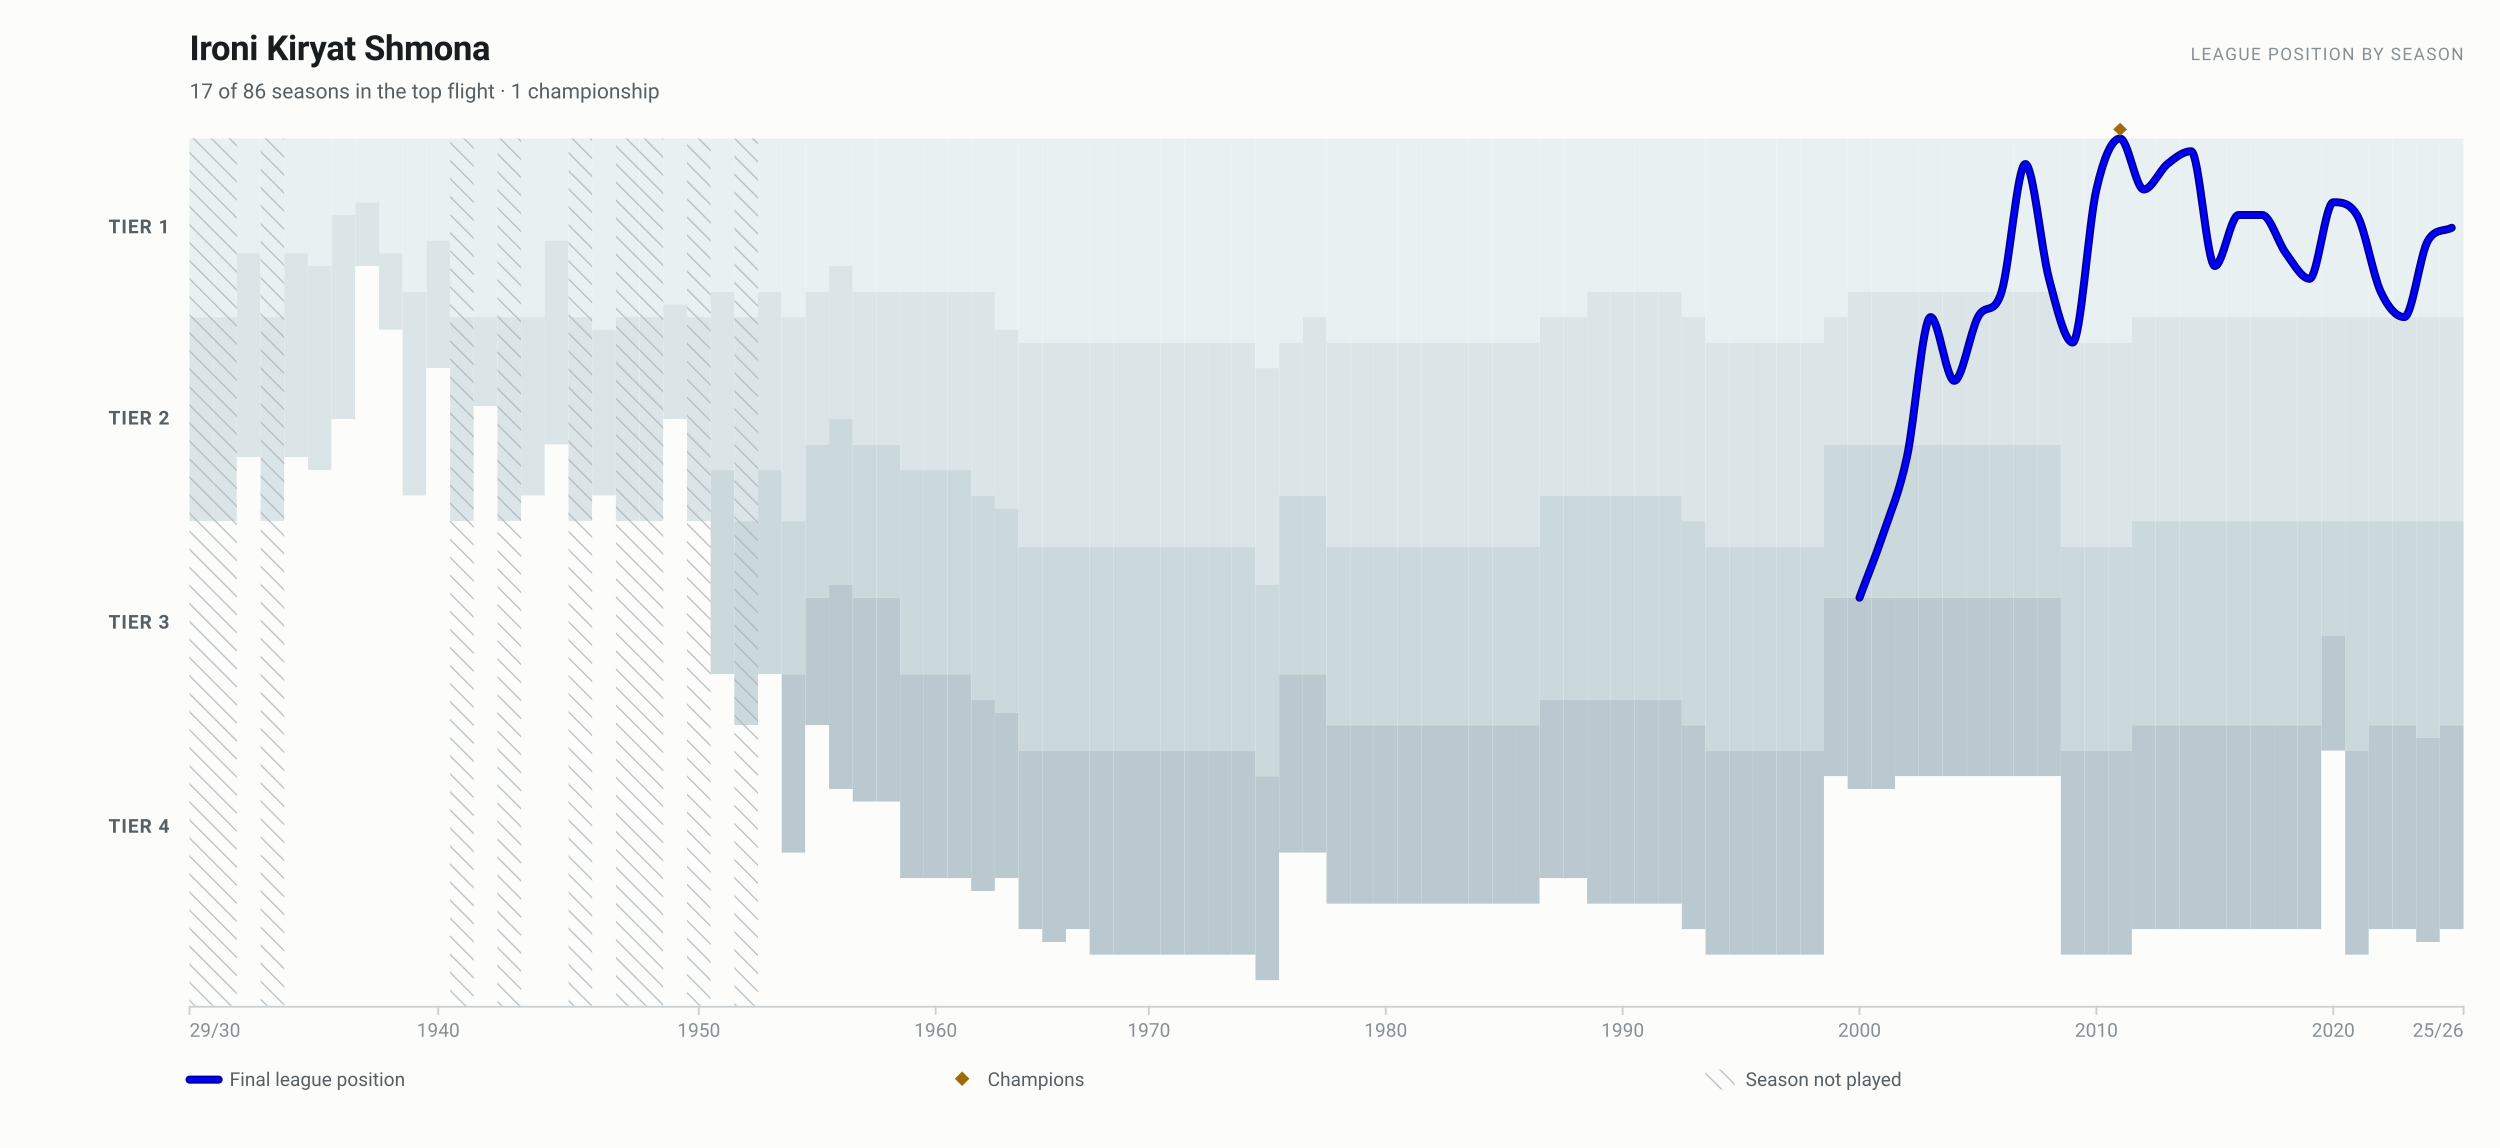
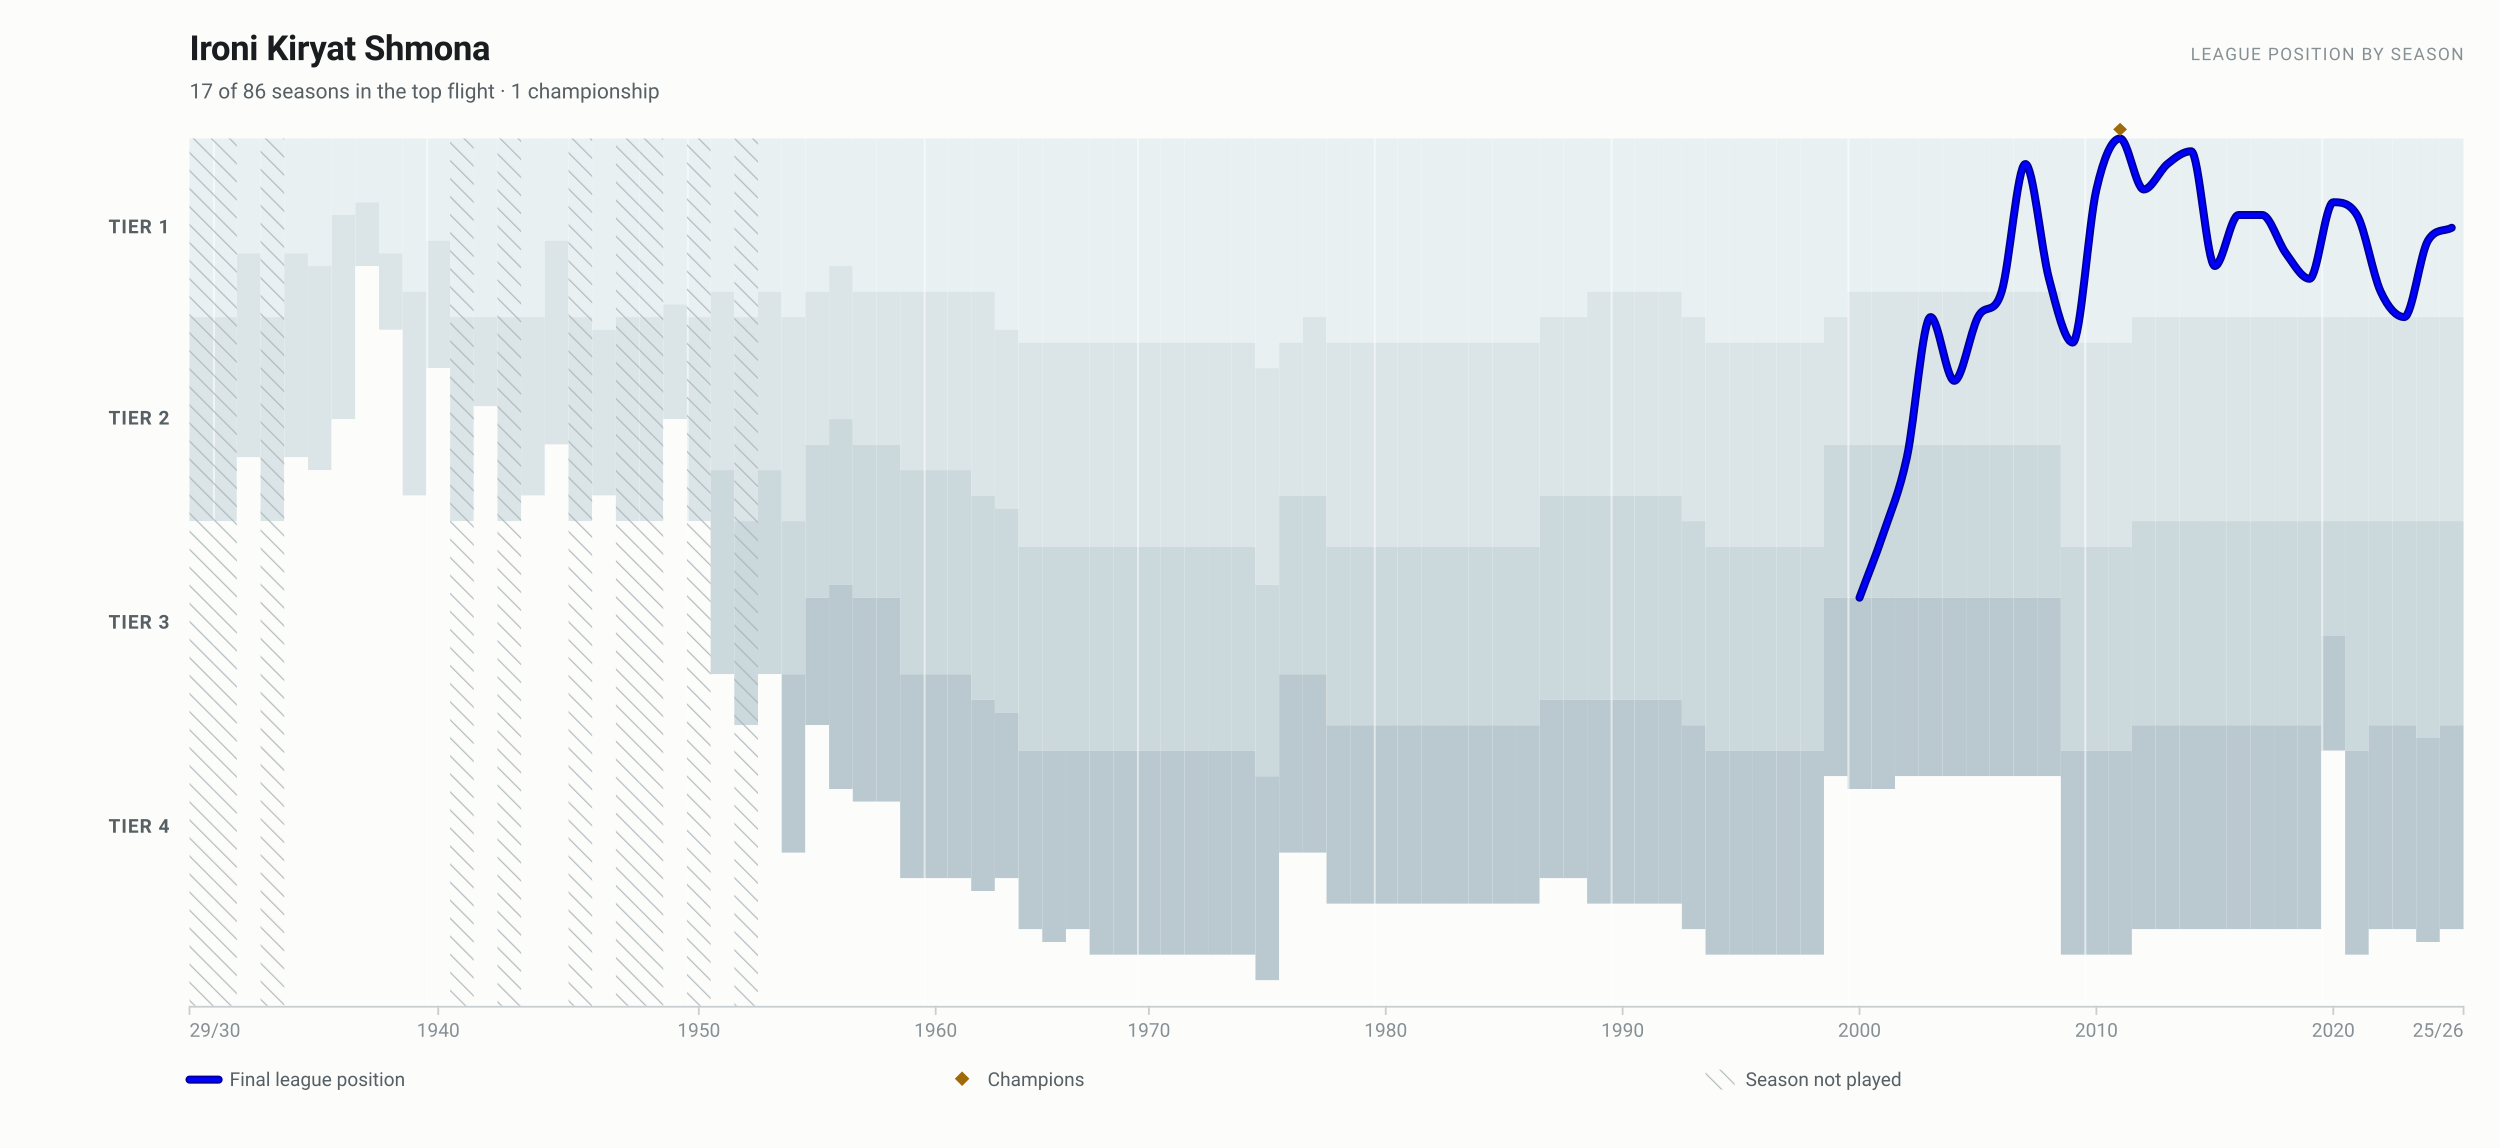
<svg xmlns="http://www.w3.org/2000/svg" width="1372" height="630" viewBox="0 0 1372 630" font-family="ui-sans-serif, -apple-system, 'Segoe UI', Roboto, 'DejaVu Sans', 'Liberation Sans', sans-serif" role="img" aria-label="Ironi Kiryat Shmona, 1929/1930 – 2025/2026">
  <style>
  .bg{fill:#FCFCFB} .ink{fill:#1A1D1F} .ink2{fill:#565F63}
  .ink3{fill:#868F93} .rule{stroke:#C9CFD1}
  .line,.casing{fill:none;stroke-linecap:round;stroke-linejoin:round}
  .casing{stroke:#000099;stroke-width:4.4}
  .line{stroke:#0000FF;stroke-width:2.4}
  .champ{fill:#A06A0A}
+   .grid{stroke:#FFFFFF;stroke-opacity:0.55;stroke-width:1;fill:none}
</style>
  <defs>
    <pattern id="notplayed" width="7" height="7" patternUnits="userSpaceOnUse" patternTransform="rotate(-45)">
      <line x1="0" y1="0" x2="0" y2="7" stroke="#A9B2B6" stroke-width="1.4" />
    </pattern>
    <pattern id="uncovered" width="5" height="5" patternUnits="userSpaceOnUse">
      <circle cx="1.4" cy="1.4" r="1" fill="#A9B2B6" />
    </pattern>
    <pattern id="stopped" width="4" height="4" patternUnits="userSpaceOnUse">
      <rect width="4" height="2" fill="#A9B2B6" fill-opacity=".55" />
    </pattern>
    <pattern id="notier" width="4" height="4" patternUnits="userSpaceOnUse">
      <rect width="4" height="4" fill="#FCFCFB" />
    </pattern>
  </defs>
  <rect class="bg" width="1372" height="630" />
  <rect x="104" y="76" width="13" height="98" fill="#E9F0F2" />
  <rect x="104" y="174" width="13" height="112" fill="#DBE5E8" />
  <rect x="104" y="286" width="13" height="266" fill="url(#notier)" />
  <rect x="117" y="76" width="13" height="98" fill="#E9F0F2" />
  <rect x="117" y="174" width="13" height="112" fill="#DBE5E8" />
  <rect x="117" y="286" width="13" height="266" fill="url(#notier)" />
  <rect x="130" y="76" width="13" height="63" fill="#E9F0F2" />
  <rect x="130" y="139" width="13" height="112" fill="#DBE5E8" />
  <rect x="130" y="251" width="13" height="301" fill="url(#notier)" />
  <rect x="143" y="76" width="13" height="98" fill="#E9F0F2" />
  <rect x="143" y="174" width="13" height="112" fill="#DBE5E8" />
  <rect x="143" y="286" width="13" height="266" fill="url(#notier)" />
  <rect x="156" y="76" width="13" height="63" fill="#E9F0F2" />
  <rect x="156" y="139" width="13" height="112" fill="#DBE5E8" />
  <rect x="156" y="251" width="13" height="301" fill="url(#notier)" />
  <rect x="169" y="76" width="13" height="70" fill="#E9F0F2" />
  <rect x="169" y="146" width="13" height="112" fill="#DBE5E8" />
  <rect x="169" y="258" width="13" height="294" fill="url(#notier)" />
  <rect x="182" y="76" width="13" height="42" fill="#E9F0F2" />
  <rect x="182" y="118" width="13" height="112" fill="#DBE5E8" />
  <rect x="182" y="230" width="13" height="322" fill="url(#notier)" />
  <rect x="195" y="76" width="13" height="35" fill="#E9F0F2" />
  <rect x="195" y="111" width="13" height="35" fill="#DBE5E8" />
  <rect x="195" y="146" width="13" height="406" fill="url(#notier)" />
  <rect x="208" y="76" width="13" height="63" fill="#E9F0F2" />
  <rect x="208" y="139" width="13" height="42" fill="#DBE5E8" />
  <rect x="208" y="181" width="13" height="371" fill="url(#notier)" />
  <rect x="221" y="76" width="13" height="84" fill="#E9F0F2" />
  <rect x="221" y="160" width="13" height="112" fill="#DBE5E8" />
  <rect x="221" y="272" width="13" height="280" fill="url(#notier)" />
  <rect x="234" y="76" width="13" height="56" fill="#E9F0F2" />
  <rect x="234" y="132" width="13" height="70" fill="#DBE5E8" />
  <rect x="234" y="202" width="13" height="350" fill="url(#notier)" />
  <rect x="247" y="76" width="13" height="98" fill="#E9F0F2" />
  <rect x="247" y="174" width="13" height="112" fill="#DBE5E8" />
  <rect x="247" y="286" width="13" height="266" fill="url(#notier)" />
  <rect x="260" y="76" width="13" height="98" fill="#E9F0F2" />
  <rect x="260" y="174" width="13" height="49" fill="#DBE5E8" />
  <rect x="260" y="223" width="13" height="329" fill="url(#notier)" />
  <rect x="273" y="76" width="13" height="98" fill="#E9F0F2" />
  <rect x="273" y="174" width="13" height="112" fill="#DBE5E8" />
  <rect x="273" y="286" width="13" height="266" fill="url(#notier)" />
  <rect x="286" y="76" width="13" height="98" fill="#E9F0F2" />
  <rect x="286" y="174" width="13" height="98" fill="#DBE5E8" />
  <rect x="286" y="272" width="13" height="280" fill="url(#notier)" />
  <rect x="299" y="76" width="13" height="56" fill="#E9F0F2" />
  <rect x="299" y="132" width="13" height="112" fill="#DBE5E8" />
  <rect x="299" y="244" width="13" height="308" fill="url(#notier)" />
  <rect x="312" y="76" width="13" height="98" fill="#E9F0F2" />
  <rect x="312" y="174" width="13" height="112" fill="#DBE5E8" />
  <rect x="312" y="286" width="13" height="266" fill="url(#notier)" />
  <rect x="325" y="76" width="13" height="105" fill="#E9F0F2" />
  <rect x="325" y="181" width="13" height="91" fill="#DBE5E8" />
  <rect x="325" y="272" width="13" height="280" fill="url(#notier)" />
  <rect x="338" y="76" width="13" height="98" fill="#E9F0F2" />
  <rect x="338" y="174" width="13" height="112" fill="#DBE5E8" />
  <rect x="338" y="286" width="13" height="266" fill="url(#notier)" />
  <rect x="351" y="76" width="13" height="98" fill="#E9F0F2" />
  <rect x="351" y="174" width="13" height="112" fill="#DBE5E8" />
  <rect x="351" y="286" width="13" height="266" fill="url(#notier)" />
  <rect x="364" y="76" width="13" height="91" fill="#E9F0F2" />
  <rect x="364" y="167" width="13" height="63" fill="#DBE5E8" />
  <rect x="364" y="230" width="13" height="322" fill="url(#notier)" />
  <rect x="377" y="76" width="13" height="98" fill="#E9F0F2" />
  <rect x="377" y="174" width="13" height="112" fill="#DBE5E8" />
  <rect x="377" y="286" width="13" height="266" fill="url(#notier)" />
  <rect x="390" y="76" width="13" height="84" fill="#E9F0F2" />
  <rect x="390" y="160" width="13" height="98" fill="#DBE5E8" />
  <rect x="390" y="258" width="13" height="112" fill="#CBD8DC" />
  <rect x="390" y="370" width="13" height="182" fill="url(#notier)" />
  <rect x="403" y="76" width="13" height="98" fill="#E9F0F2" />
  <rect x="403" y="174" width="13" height="112" fill="#DBE5E8" />
  <rect x="403" y="286" width="13" height="112" fill="#CBD8DC" />
  <rect x="403" y="398" width="13" height="154" fill="url(#notier)" />
  <rect x="416" y="76" width="13" height="84" fill="#E9F0F2" />
  <rect x="416" y="160" width="13" height="98" fill="#DBE5E8" />
  <rect x="416" y="258" width="13" height="112" fill="#CBD8DC" />
  <rect x="416" y="370" width="13" height="182" fill="url(#notier)" />
  <rect x="429" y="76" width="13" height="98" fill="#E9F0F2" />
  <rect x="429" y="174" width="13" height="112" fill="#DBE5E8" />
  <rect x="429" y="286" width="13" height="84" fill="#CBD8DC" />
  <rect x="429" y="370" width="13" height="98" fill="#B9C9CF" />
  <rect x="429" y="468" width="13" height="84" fill="url(#notier)" />
  <rect x="442" y="76" width="13" height="84" fill="#E9F0F2" />
  <rect x="442" y="160" width="13" height="84" fill="#DBE5E8" />
  <rect x="442" y="244" width="13" height="84" fill="#CBD8DC" />
  <rect x="442" y="328" width="13" height="70" fill="#B9C9CF" />
  <rect x="442" y="398" width="13" height="154" fill="url(#notier)" />
  <rect x="455" y="76" width="13" height="70" fill="#E9F0F2" />
  <rect x="455" y="146" width="13" height="84" fill="#DBE5E8" />
  <rect x="455" y="230" width="13" height="91" fill="#CBD8DC" />
  <rect x="455" y="321" width="13" height="112" fill="#B9C9CF" />
  <rect x="455" y="433" width="13" height="119" fill="url(#notier)" />
  <rect x="468" y="76" width="13" height="84" fill="#E9F0F2" />
  <rect x="468" y="160" width="13" height="84" fill="#DBE5E8" />
  <rect x="468" y="244" width="13" height="84" fill="#CBD8DC" />
  <rect x="468" y="328" width="13" height="112" fill="#B9C9CF" />
  <rect x="468" y="440" width="13" height="112" fill="url(#notier)" />
  <rect x="481" y="76" width="13" height="84" fill="#E9F0F2" />
  <rect x="481" y="160" width="13" height="84" fill="#DBE5E8" />
  <rect x="481" y="244" width="13" height="84" fill="#CBD8DC" />
  <rect x="481" y="328" width="13" height="112" fill="#B9C9CF" />
  <rect x="481" y="440" width="13" height="112" fill="url(#notier)" />
  <rect x="494" y="76" width="13" height="84" fill="#E9F0F2" />
  <rect x="494" y="160" width="13" height="98" fill="#DBE5E8" />
  <rect x="494" y="258" width="13" height="112" fill="#CBD8DC" />
  <rect x="494" y="370" width="13" height="112" fill="#B9C9CF" />
  <rect x="494" y="482" width="13" height="70" fill="url(#notier)" />
  <rect x="507" y="76" width="13" height="84" fill="#E9F0F2" />
  <rect x="507" y="160" width="13" height="98" fill="#DBE5E8" />
  <rect x="507" y="258" width="13" height="112" fill="#CBD8DC" />
  <rect x="507" y="370" width="13" height="112" fill="#B9C9CF" />
  <rect x="507" y="482" width="13" height="70" fill="url(#notier)" />
  <rect x="520" y="76" width="13" height="84" fill="#E9F0F2" />
  <rect x="520" y="160" width="13" height="98" fill="#DBE5E8" />
  <rect x="520" y="258" width="13" height="112" fill="#CBD8DC" />
  <rect x="520" y="370" width="13" height="112" fill="#B9C9CF" />
  <rect x="520" y="482" width="13" height="70" fill="url(#notier)" />
  <rect x="533" y="76" width="13" height="84" fill="#E9F0F2" />
  <rect x="533" y="160" width="13" height="112" fill="#DBE5E8" />
  <rect x="533" y="272" width="13" height="112" fill="#CBD8DC" />
  <rect x="533" y="384" width="13" height="105" fill="#B9C9CF" />
  <rect x="533" y="489" width="13" height="63" fill="url(#notier)" />
  <rect x="546" y="76" width="13" height="105" fill="#E9F0F2" />
  <rect x="546" y="181" width="13" height="98" fill="#DBE5E8" />
  <rect x="546" y="279" width="13" height="112" fill="#CBD8DC" />
  <rect x="546" y="391" width="13" height="91" fill="#B9C9CF" />
  <rect x="546" y="482" width="13" height="70" fill="url(#notier)" />
  <rect x="559" y="76" width="13" height="112" fill="#E9F0F2" />
  <rect x="559" y="188" width="13" height="112" fill="#DBE5E8" />
  <rect x="559" y="300" width="13" height="112" fill="#CBD8DC" />
  <rect x="559" y="412" width="13" height="98" fill="#B9C9CF" />
  <rect x="559" y="510" width="13" height="42" fill="url(#notier)" />
  <rect x="572" y="76" width="13" height="112" fill="#E9F0F2" />
  <rect x="572" y="188" width="13" height="112" fill="#DBE5E8" />
  <rect x="572" y="300" width="13" height="112" fill="#CBD8DC" />
  <rect x="572" y="412" width="13" height="105" fill="#B9C9CF" />
  <rect x="572" y="517" width="13" height="35" fill="url(#notier)" />
  <rect x="585" y="76" width="13" height="112" fill="#E9F0F2" />
  <rect x="585" y="188" width="13" height="112" fill="#DBE5E8" />
  <rect x="585" y="300" width="13" height="112" fill="#CBD8DC" />
  <rect x="585" y="412" width="13" height="98" fill="#B9C9CF" />
  <rect x="585" y="510" width="13" height="42" fill="url(#notier)" />
  <rect x="598" y="76" width="13" height="112" fill="#E9F0F2" />
  <rect x="598" y="188" width="13" height="112" fill="#DBE5E8" />
  <rect x="598" y="300" width="13" height="112" fill="#CBD8DC" />
  <rect x="598" y="412" width="13" height="112" fill="#B9C9CF" />
  <rect x="598" y="524" width="13" height="28" fill="url(#notier)" />
  <rect x="611" y="76" width="13" height="112" fill="#E9F0F2" />
  <rect x="611" y="188" width="13" height="112" fill="#DBE5E8" />
  <rect x="611" y="300" width="13" height="112" fill="#CBD8DC" />
  <rect x="611" y="412" width="13" height="112" fill="#B9C9CF" />
  <rect x="611" y="524" width="13" height="28" fill="url(#notier)" />
  <rect x="624" y="76" width="13" height="112" fill="#E9F0F2" />
  <rect x="624" y="188" width="13" height="112" fill="#DBE5E8" />
  <rect x="624" y="300" width="13" height="112" fill="#CBD8DC" />
  <rect x="624" y="412" width="13" height="112" fill="#B9C9CF" />
  <rect x="624" y="524" width="13" height="28" fill="url(#notier)" />
  <rect x="637" y="76" width="13" height="112" fill="#E9F0F2" />
  <rect x="637" y="188" width="13" height="112" fill="#DBE5E8" />
  <rect x="637" y="300" width="13" height="112" fill="#CBD8DC" />
  <rect x="637" y="412" width="13" height="112" fill="#B9C9CF" />
  <rect x="637" y="524" width="13" height="28" fill="url(#notier)" />
  <rect x="650" y="76" width="13" height="112" fill="#E9F0F2" />
  <rect x="650" y="188" width="13" height="112" fill="#DBE5E8" />
  <rect x="650" y="300" width="13" height="112" fill="#CBD8DC" />
  <rect x="650" y="412" width="13" height="112" fill="#B9C9CF" />
  <rect x="650" y="524" width="13" height="28" fill="url(#notier)" />
  <rect x="663" y="76" width="13" height="112" fill="#E9F0F2" />
  <rect x="663" y="188" width="13" height="112" fill="#DBE5E8" />
  <rect x="663" y="300" width="13" height="112" fill="#CBD8DC" />
  <rect x="663" y="412" width="13" height="112" fill="#B9C9CF" />
  <rect x="663" y="524" width="13" height="28" fill="url(#notier)" />
  <rect x="676" y="76" width="13" height="112" fill="#E9F0F2" />
  <rect x="676" y="188" width="13" height="112" fill="#DBE5E8" />
  <rect x="676" y="300" width="13" height="112" fill="#CBD8DC" />
  <rect x="676" y="412" width="13" height="112" fill="#B9C9CF" />
  <rect x="676" y="524" width="13" height="28" fill="url(#notier)" />
  <rect x="689" y="76" width="13" height="126" fill="#E9F0F2" />
  <rect x="689" y="202" width="13" height="119" fill="#DBE5E8" />
  <rect x="689" y="321" width="13" height="105" fill="#CBD8DC" />
  <rect x="689" y="426" width="13" height="112" fill="#B9C9CF" />
  <rect x="689" y="538" width="13" height="14" fill="url(#notier)" />
  <rect x="702" y="76" width="13" height="112" fill="#E9F0F2" />
  <rect x="702" y="188" width="13" height="84" fill="#DBE5E8" />
  <rect x="702" y="272" width="13" height="98" fill="#CBD8DC" />
  <rect x="702" y="370" width="13" height="98" fill="#B9C9CF" />
  <rect x="702" y="468" width="13" height="84" fill="url(#notier)" />
  <rect x="715" y="76" width="13" height="98" fill="#E9F0F2" />
  <rect x="715" y="174" width="13" height="98" fill="#DBE5E8" />
  <rect x="715" y="272" width="13" height="98" fill="#CBD8DC" />
  <rect x="715" y="370" width="13" height="98" fill="#B9C9CF" />
  <rect x="715" y="468" width="13" height="84" fill="url(#notier)" />
  <rect x="728" y="76" width="13" height="112" fill="#E9F0F2" />
  <rect x="728" y="188" width="13" height="112" fill="#DBE5E8" />
  <rect x="728" y="300" width="13" height="98" fill="#CBD8DC" />
  <rect x="728" y="398" width="13" height="98" fill="#B9C9CF" />
  <rect x="728" y="496" width="13" height="56" fill="url(#notier)" />
  <rect x="741" y="76" width="13" height="112" fill="#E9F0F2" />
  <rect x="741" y="188" width="13" height="112" fill="#DBE5E8" />
  <rect x="741" y="300" width="13" height="98" fill="#CBD8DC" />
  <rect x="741" y="398" width="13" height="98" fill="#B9C9CF" />
  <rect x="741" y="496" width="13" height="56" fill="url(#notier)" />
  <rect x="754" y="76" width="13" height="112" fill="#E9F0F2" />
  <rect x="754" y="188" width="13" height="112" fill="#DBE5E8" />
  <rect x="754" y="300" width="13" height="98" fill="#CBD8DC" />
  <rect x="754" y="398" width="13" height="98" fill="#B9C9CF" />
  <rect x="754" y="496" width="13" height="56" fill="url(#notier)" />
  <rect x="767" y="76" width="13" height="112" fill="#E9F0F2" />
  <rect x="767" y="188" width="13" height="112" fill="#DBE5E8" />
  <rect x="767" y="300" width="13" height="98" fill="#CBD8DC" />
  <rect x="767" y="398" width="13" height="98" fill="#B9C9CF" />
  <rect x="767" y="496" width="13" height="56" fill="url(#notier)" />
  <rect x="780" y="76" width="13" height="112" fill="#E9F0F2" />
  <rect x="780" y="188" width="13" height="112" fill="#DBE5E8" />
  <rect x="780" y="300" width="13" height="98" fill="#CBD8DC" />
  <rect x="780" y="398" width="13" height="98" fill="#B9C9CF" />
  <rect x="780" y="496" width="13" height="56" fill="url(#notier)" />
  <rect x="793" y="76" width="13" height="112" fill="#E9F0F2" />
  <rect x="793" y="188" width="13" height="112" fill="#DBE5E8" />
  <rect x="793" y="300" width="13" height="98" fill="#CBD8DC" />
  <rect x="793" y="398" width="13" height="98" fill="#B9C9CF" />
  <rect x="793" y="496" width="13" height="56" fill="url(#notier)" />
  <rect x="806" y="76" width="13" height="112" fill="#E9F0F2" />
  <rect x="806" y="188" width="13" height="112" fill="#DBE5E8" />
  <rect x="806" y="300" width="13" height="98" fill="#CBD8DC" />
  <rect x="806" y="398" width="13" height="98" fill="#B9C9CF" />
  <rect x="806" y="496" width="13" height="56" fill="url(#notier)" />
  <rect x="819" y="76" width="13" height="112" fill="#E9F0F2" />
  <rect x="819" y="188" width="13" height="112" fill="#DBE5E8" />
  <rect x="819" y="300" width="13" height="98" fill="#CBD8DC" />
  <rect x="819" y="398" width="13" height="98" fill="#B9C9CF" />
  <rect x="819" y="496" width="13" height="56" fill="url(#notier)" />
  <rect x="832" y="76" width="13" height="112" fill="#E9F0F2" />
  <rect x="832" y="188" width="13" height="112" fill="#DBE5E8" />
  <rect x="832" y="300" width="13" height="98" fill="#CBD8DC" />
  <rect x="832" y="398" width="13" height="98" fill="#B9C9CF" />
  <rect x="832" y="496" width="13" height="56" fill="url(#notier)" />
  <rect x="845" y="76" width="13" height="98" fill="#E9F0F2" />
  <rect x="845" y="174" width="13" height="98" fill="#DBE5E8" />
  <rect x="845" y="272" width="13" height="112" fill="#CBD8DC" />
  <rect x="845" y="384" width="13" height="98" fill="#B9C9CF" />
  <rect x="845" y="482" width="13" height="70" fill="url(#notier)" />
  <rect x="858" y="76" width="13" height="98" fill="#E9F0F2" />
  <rect x="858" y="174" width="13" height="98" fill="#DBE5E8" />
  <rect x="858" y="272" width="13" height="112" fill="#CBD8DC" />
  <rect x="858" y="384" width="13" height="98" fill="#B9C9CF" />
  <rect x="858" y="482" width="13" height="70" fill="url(#notier)" />
  <rect x="871" y="76" width="13" height="84" fill="#E9F0F2" />
  <rect x="871" y="160" width="13" height="112" fill="#DBE5E8" />
  <rect x="871" y="272" width="13" height="112" fill="#CBD8DC" />
  <rect x="871" y="384" width="13" height="112" fill="#B9C9CF" />
  <rect x="871" y="496" width="13" height="56" fill="url(#notier)" />
  <rect x="884" y="76" width="13" height="84" fill="#E9F0F2" />
  <rect x="884" y="160" width="13" height="112" fill="#DBE5E8" />
  <rect x="884" y="272" width="13" height="112" fill="#CBD8DC" />
  <rect x="884" y="384" width="13" height="112" fill="#B9C9CF" />
  <rect x="884" y="496" width="13" height="56" fill="url(#notier)" />
  <rect x="897" y="76" width="13" height="84" fill="#E9F0F2" />
  <rect x="897" y="160" width="13" height="112" fill="#DBE5E8" />
  <rect x="897" y="272" width="13" height="112" fill="#CBD8DC" />
  <rect x="897" y="384" width="13" height="112" fill="#B9C9CF" />
  <rect x="897" y="496" width="13" height="56" fill="url(#notier)" />
  <rect x="910" y="76" width="13" height="84" fill="#E9F0F2" />
  <rect x="910" y="160" width="13" height="112" fill="#DBE5E8" />
  <rect x="910" y="272" width="13" height="112" fill="#CBD8DC" />
  <rect x="910" y="384" width="13" height="112" fill="#B9C9CF" />
  <rect x="910" y="496" width="13" height="56" fill="url(#notier)" />
  <rect x="923" y="76" width="13" height="98" fill="#E9F0F2" />
  <rect x="923" y="174" width="13" height="112" fill="#DBE5E8" />
  <rect x="923" y="286" width="13" height="112" fill="#CBD8DC" />
  <rect x="923" y="398" width="13" height="112" fill="#B9C9CF" />
  <rect x="923" y="510" width="13" height="42" fill="url(#notier)" />
  <rect x="936" y="76" width="13" height="112" fill="#E9F0F2" />
  <rect x="936" y="188" width="13" height="112" fill="#DBE5E8" />
  <rect x="936" y="300" width="13" height="112" fill="#CBD8DC" />
  <rect x="936" y="412" width="13" height="112" fill="#B9C9CF" />
  <rect x="936" y="524" width="13" height="28" fill="url(#notier)" />
  <rect x="949" y="76" width="13" height="112" fill="#E9F0F2" />
  <rect x="949" y="188" width="13" height="112" fill="#DBE5E8" />
  <rect x="949" y="300" width="13" height="112" fill="#CBD8DC" />
  <rect x="949" y="412" width="13" height="112" fill="#B9C9CF" />
  <rect x="949" y="524" width="13" height="28" fill="url(#notier)" />
  <rect x="962" y="76" width="13" height="112" fill="#E9F0F2" />
  <rect x="962" y="188" width="13" height="112" fill="#DBE5E8" />
  <rect x="962" y="300" width="13" height="112" fill="#CBD8DC" />
  <rect x="962" y="412" width="13" height="112" fill="#B9C9CF" />
  <rect x="962" y="524" width="13" height="28" fill="url(#notier)" />
  <rect x="975" y="76" width="13" height="112" fill="#E9F0F2" />
  <rect x="975" y="188" width="13" height="112" fill="#DBE5E8" />
  <rect x="975" y="300" width="13" height="112" fill="#CBD8DC" />
  <rect x="975" y="412" width="13" height="112" fill="#B9C9CF" />
  <rect x="975" y="524" width="13" height="28" fill="url(#notier)" />
  <rect x="988" y="76" width="13" height="112" fill="#E9F0F2" />
  <rect x="988" y="188" width="13" height="112" fill="#DBE5E8" />
  <rect x="988" y="300" width="13" height="112" fill="#CBD8DC" />
  <rect x="988" y="412" width="13" height="112" fill="#B9C9CF" />
  <rect x="988" y="524" width="13" height="28" fill="url(#notier)" />
  <rect x="1001" y="76" width="13" height="98" fill="#E9F0F2" />
  <rect x="1001" y="174" width="13" height="70" fill="#DBE5E8" />
  <rect x="1001" y="244" width="13" height="84" fill="#CBD8DC" />
  <rect x="1001" y="328" width="13" height="98" fill="#B9C9CF" />
  <rect x="1001" y="426" width="13" height="126" fill="url(#notier)" />
  <rect x="1014" y="76" width="13" height="84" fill="#E9F0F2" />
  <rect x="1014" y="160" width="13" height="84" fill="#DBE5E8" />
  <rect x="1014" y="244" width="13" height="84" fill="#CBD8DC" />
  <rect x="1014" y="328" width="13" height="105" fill="#B9C9CF" />
  <rect x="1014" y="433" width="13" height="119" fill="url(#notier)" />
  <rect x="1027" y="76" width="13" height="84" fill="#E9F0F2" />
  <rect x="1027" y="160" width="13" height="84" fill="#DBE5E8" />
  <rect x="1027" y="244" width="13" height="84" fill="#CBD8DC" />
  <rect x="1027" y="328" width="13" height="105" fill="#B9C9CF" />
  <rect x="1027" y="433" width="13" height="119" fill="url(#notier)" />
  <rect x="1040" y="76" width="13" height="84" fill="#E9F0F2" />
  <rect x="1040" y="160" width="13" height="84" fill="#DBE5E8" />
  <rect x="1040" y="244" width="13" height="84" fill="#CBD8DC" />
  <rect x="1040" y="328" width="13" height="98" fill="#B9C9CF" />
  <rect x="1040" y="426" width="13" height="126" fill="url(#notier)" />
  <rect x="1053" y="76" width="13" height="84" fill="#E9F0F2" />
  <rect x="1053" y="160" width="13" height="84" fill="#DBE5E8" />
  <rect x="1053" y="244" width="13" height="84" fill="#CBD8DC" />
  <rect x="1053" y="328" width="13" height="98" fill="#B9C9CF" />
  <rect x="1053" y="426" width="13" height="126" fill="url(#notier)" />
  <rect x="1066" y="76" width="13" height="84" fill="#E9F0F2" />
  <rect x="1066" y="160" width="13" height="84" fill="#DBE5E8" />
  <rect x="1066" y="244" width="13" height="84" fill="#CBD8DC" />
  <rect x="1066" y="328" width="13" height="98" fill="#B9C9CF" />
  <rect x="1066" y="426" width="13" height="126" fill="url(#notier)" />
  <rect x="1079" y="76" width="13" height="84" fill="#E9F0F2" />
  <rect x="1079" y="160" width="13" height="84" fill="#DBE5E8" />
  <rect x="1079" y="244" width="13" height="84" fill="#CBD8DC" />
  <rect x="1079" y="328" width="13" height="98" fill="#B9C9CF" />
  <rect x="1079" y="426" width="13" height="126" fill="url(#notier)" />
  <rect x="1092" y="76" width="13" height="84" fill="#E9F0F2" />
  <rect x="1092" y="160" width="13" height="84" fill="#DBE5E8" />
  <rect x="1092" y="244" width="13" height="84" fill="#CBD8DC" />
  <rect x="1092" y="328" width="13" height="98" fill="#B9C9CF" />
  <rect x="1092" y="426" width="13" height="126" fill="url(#notier)" />
  <rect x="1105" y="76" width="13" height="84" fill="#E9F0F2" />
  <rect x="1105" y="160" width="13" height="84" fill="#DBE5E8" />
  <rect x="1105" y="244" width="13" height="84" fill="#CBD8DC" />
  <rect x="1105" y="328" width="13" height="98" fill="#B9C9CF" />
  <rect x="1105" y="426" width="13" height="126" fill="url(#notier)" />
  <rect x="1118" y="76" width="13" height="84" fill="#E9F0F2" />
  <rect x="1118" y="160" width="13" height="84" fill="#DBE5E8" />
  <rect x="1118" y="244" width="13" height="84" fill="#CBD8DC" />
  <rect x="1118" y="328" width="13" height="98" fill="#B9C9CF" />
  <rect x="1118" y="426" width="13" height="126" fill="url(#notier)" />
  <rect x="1131" y="76" width="13" height="112" fill="#E9F0F2" />
  <rect x="1131" y="188" width="13" height="112" fill="#DBE5E8" />
  <rect x="1131" y="300" width="13" height="112" fill="#CBD8DC" />
  <rect x="1131" y="412" width="13" height="112" fill="#B9C9CF" />
  <rect x="1131" y="524" width="13" height="28" fill="url(#notier)" />
  <rect x="1144" y="76" width="13" height="112" fill="#E9F0F2" />
  <rect x="1144" y="188" width="13" height="112" fill="#DBE5E8" />
  <rect x="1144" y="300" width="13" height="112" fill="#CBD8DC" />
  <rect x="1144" y="412" width="13" height="112" fill="#B9C9CF" />
  <rect x="1144" y="524" width="13" height="28" fill="url(#notier)" />
  <rect x="1157" y="76" width="13" height="112" fill="#E9F0F2" />
  <rect x="1157" y="188" width="13" height="112" fill="#DBE5E8" />
  <rect x="1157" y="300" width="13" height="112" fill="#CBD8DC" />
  <rect x="1157" y="412" width="13" height="112" fill="#B9C9CF" />
  <rect x="1157" y="524" width="13" height="28" fill="url(#notier)" />
  <rect x="1170" y="76" width="13" height="98" fill="#E9F0F2" />
  <rect x="1170" y="174" width="13" height="112" fill="#DBE5E8" />
  <rect x="1170" y="286" width="13" height="112" fill="#CBD8DC" />
  <rect x="1170" y="398" width="13" height="112" fill="#B9C9CF" />
  <rect x="1170" y="510" width="13" height="42" fill="url(#notier)" />
  <rect x="1183" y="76" width="13" height="98" fill="#E9F0F2" />
  <rect x="1183" y="174" width="13" height="112" fill="#DBE5E8" />
  <rect x="1183" y="286" width="13" height="112" fill="#CBD8DC" />
  <rect x="1183" y="398" width="13" height="112" fill="#B9C9CF" />
  <rect x="1183" y="510" width="13" height="42" fill="url(#notier)" />
  <rect x="1196" y="76" width="13" height="98" fill="#E9F0F2" />
  <rect x="1196" y="174" width="13" height="112" fill="#DBE5E8" />
  <rect x="1196" y="286" width="13" height="112" fill="#CBD8DC" />
  <rect x="1196" y="398" width="13" height="112" fill="#B9C9CF" />
  <rect x="1196" y="510" width="13" height="42" fill="url(#notier)" />
  <rect x="1209" y="76" width="13" height="98" fill="#E9F0F2" />
  <rect x="1209" y="174" width="13" height="112" fill="#DBE5E8" />
  <rect x="1209" y="286" width="13" height="112" fill="#CBD8DC" />
  <rect x="1209" y="398" width="13" height="112" fill="#B9C9CF" />
  <rect x="1209" y="510" width="13" height="42" fill="url(#notier)" />
  <rect x="1222" y="76" width="13" height="98" fill="#E9F0F2" />
  <rect x="1222" y="174" width="13" height="112" fill="#DBE5E8" />
  <rect x="1222" y="286" width="13" height="112" fill="#CBD8DC" />
  <rect x="1222" y="398" width="13" height="112" fill="#B9C9CF" />
  <rect x="1222" y="510" width="13" height="42" fill="url(#notier)" />
  <rect x="1235" y="76" width="13" height="98" fill="#E9F0F2" />
  <rect x="1235" y="174" width="13" height="112" fill="#DBE5E8" />
  <rect x="1235" y="286" width="13" height="112" fill="#CBD8DC" />
  <rect x="1235" y="398" width="13" height="112" fill="#B9C9CF" />
  <rect x="1235" y="510" width="13" height="42" fill="url(#notier)" />
  <rect x="1248" y="76" width="13" height="98" fill="#E9F0F2" />
  <rect x="1248" y="174" width="13" height="112" fill="#DBE5E8" />
  <rect x="1248" y="286" width="13" height="112" fill="#CBD8DC" />
  <rect x="1248" y="398" width="13" height="112" fill="#B9C9CF" />
  <rect x="1248" y="510" width="13" height="42" fill="url(#notier)" />
  <rect x="1261" y="76" width="13" height="98" fill="#E9F0F2" />
  <rect x="1261" y="174" width="13" height="112" fill="#DBE5E8" />
  <rect x="1261" y="286" width="13" height="112" fill="#CBD8DC" />
  <rect x="1261" y="398" width="13" height="112" fill="#B9C9CF" />
  <rect x="1261" y="510" width="13" height="42" fill="url(#notier)" />
  <rect x="1274" y="76" width="13" height="98" fill="#E9F0F2" />
  <rect x="1274" y="174" width="13" height="112" fill="#DBE5E8" />
  <rect x="1274" y="286" width="13" height="63" fill="#CBD8DC" />
  <rect x="1274" y="349" width="13" height="63" fill="#B9C9CF" />
  <rect x="1274" y="412" width="13" height="140" fill="url(#notier)" />
  <rect x="1287" y="76" width="13" height="98" fill="#E9F0F2" />
  <rect x="1287" y="174" width="13" height="112" fill="#DBE5E8" />
  <rect x="1287" y="286" width="13" height="126" fill="#CBD8DC" />
  <rect x="1287" y="412" width="13" height="112" fill="#B9C9CF" />
  <rect x="1287" y="524" width="13" height="28" fill="url(#notier)" />
  <rect x="1300" y="76" width="13" height="98" fill="#E9F0F2" />
  <rect x="1300" y="174" width="13" height="112" fill="#DBE5E8" />
  <rect x="1300" y="286" width="13" height="112" fill="#CBD8DC" />
  <rect x="1300" y="398" width="13" height="112" fill="#B9C9CF" />
  <rect x="1300" y="510" width="13" height="42" fill="url(#notier)" />
  <rect x="1313" y="76" width="13" height="98" fill="#E9F0F2" />
  <rect x="1313" y="174" width="13" height="112" fill="#DBE5E8" />
  <rect x="1313" y="286" width="13" height="112" fill="#CBD8DC" />
  <rect x="1313" y="398" width="13" height="112" fill="#B9C9CF" />
  <rect x="1313" y="510" width="13" height="42" fill="url(#notier)" />
  <rect x="1326" y="76" width="13" height="98" fill="#E9F0F2" />
  <rect x="1326" y="174" width="13" height="112" fill="#DBE5E8" />
  <rect x="1326" y="286" width="13" height="119" fill="#CBD8DC" />
  <rect x="1326" y="405" width="13" height="112" fill="#B9C9CF" />
  <rect x="1326" y="517" width="13" height="35" fill="url(#notier)" />
  <rect x="1339" y="76" width="13" height="98" fill="#E9F0F2" />
  <rect x="1339" y="174" width="13" height="112" fill="#DBE5E8" />
  <rect x="1339" y="286" width="13" height="112" fill="#CBD8DC" />
  <rect x="1339" y="398" width="13" height="112" fill="#B9C9CF" />
  <rect x="1339" y="510" width="13" height="42" fill="url(#notier)" />
+   <path class="grid" d="M117.5 76V552" />
+   <path class="grid" d="M234.5 76V552" />
+   <path class="grid" d="M377.5 76V552" />
+   <path class="grid" d="M507.5 76V552" />
+   <path class="grid" d="M624.5 76V552" />
+   <path class="grid" d="M754.5 76V552" />
+   <path class="grid" d="M884.5 76V552" />
+   <path class="grid" d="M1014.5 76V552" />
+   <path class="grid" d="M1144.5 76V552" />
+   <path class="grid" d="M1274.5 76V552" />
  <rect x="104" y="76" width="13" height="476" fill="url(#notplayed)" fill-opacity=".8" />
  <rect x="117" y="76" width="13" height="476" fill="url(#notplayed)" fill-opacity=".8" />
  <rect x="143" y="76" width="13" height="476" fill="url(#notplayed)" fill-opacity=".8" />
  <rect x="247" y="76" width="13" height="476" fill="url(#notplayed)" fill-opacity=".8" />
  <rect x="273" y="76" width="13" height="476" fill="url(#notplayed)" fill-opacity=".8" />
  <rect x="312" y="76" width="13" height="476" fill="url(#notplayed)" fill-opacity=".8" />
  <rect x="338" y="76" width="13" height="476" fill="url(#notplayed)" fill-opacity=".8" />
  <rect x="351" y="76" width="13" height="476" fill="url(#notplayed)" fill-opacity=".8" />
  <rect x="377" y="76" width="13" height="476" fill="url(#notplayed)" fill-opacity=".8" />
  <rect x="403" y="76" width="13" height="476" fill="url(#notplayed)" fill-opacity=".8" />
  <path class="casing" d="M1020.5 328.0 C1024.8 316.3 1029.2 305.8 1033.5 293.0 C1037.8 280.2 1042.2 270.8 1046.5 251.0 C1050.8 231.2 1055.2 174.0 1059.5 174.0 C1063.8 174.0 1068.2 209.0 1072.5 209.0 C1076.8 209.0 1081.2 182.2 1085.5 174.0 C1089.8 165.8 1094.2 174.0 1098.5 160.0 C1102.8 146.0 1107.2 90.0 1111.5 90.0 C1115.8 90.0 1120.2 136.7 1124.5 153.0 C1128.8 169.3 1133.2 188.0 1137.5 188.0 C1141.8 188.0 1146.2 122.7 1150.5 104.0 C1154.8 85.3 1159.2 76.0 1163.5 76.0 C1167.8 76.0 1172.2 104.0 1176.5 104.0 C1180.8 104.0 1185.2 93.5 1189.5 90.0 C1193.8 86.5 1198.2 83.0 1202.5 83.0 C1206.8 83.0 1211.2 146.0 1215.5 146.0 C1219.8 146.0 1224.2 118.0 1228.5 118.0 C1232.8 118.0 1237.2 118.0 1241.5 118.0 C1245.8 118.0 1250.2 133.2 1254.5 139.0 C1258.8 144.8 1263.2 153.0 1267.5 153.0 C1271.8 153.0 1276.2 111.0 1280.5 111.0 C1284.8 111.0 1289.2 111.0 1293.5 118.0 C1297.8 125.0 1302.2 150.7 1306.5 160.0 C1310.8 169.3 1315.2 174.0 1319.5 174.0 C1323.8 174.0 1328.2 139.0 1332.5 132.0 C1336.8 125.0 1341.2 127.3 1345.5 125.0" />
  <path class="line" d="M1020.5 328.0 C1024.8 316.3 1029.2 305.8 1033.5 293.0 C1037.8 280.2 1042.2 270.8 1046.5 251.0 C1050.8 231.2 1055.2 174.0 1059.5 174.0 C1063.8 174.0 1068.2 209.0 1072.5 209.0 C1076.8 209.0 1081.2 182.2 1085.5 174.0 C1089.8 165.8 1094.2 174.0 1098.5 160.0 C1102.8 146.0 1107.2 90.0 1111.5 90.0 C1115.8 90.0 1120.2 136.7 1124.5 153.0 C1128.8 169.3 1133.2 188.0 1137.5 188.0 C1141.8 188.0 1146.2 122.7 1150.5 104.0 C1154.8 85.3 1159.2 76.0 1163.5 76.0 C1167.8 76.0 1172.2 104.0 1176.5 104.0 C1180.8 104.0 1185.2 93.5 1189.5 90.0 C1193.8 86.5 1198.2 83.0 1202.5 83.0 C1206.8 83.0 1211.2 146.0 1215.5 146.0 C1219.8 146.0 1224.2 118.0 1228.5 118.0 C1232.8 118.0 1237.2 118.0 1241.5 118.0 C1245.8 118.0 1250.2 133.2 1254.5 139.0 C1258.8 144.8 1263.2 153.0 1267.5 153.0 C1271.8 153.0 1276.2 111.0 1280.5 111.0 C1284.8 111.0 1289.2 111.0 1293.5 118.0 C1297.8 125.0 1302.2 150.7 1306.5 160.0 C1310.8 169.3 1315.2 174.0 1319.5 174.0 C1323.8 174.0 1328.2 139.0 1332.5 132.0 C1336.8 125.0 1341.2 127.3 1345.5 125.0" />
  <path class="champ" d="M1163.5 67.4l3.8 3.6-3.8 3.6-3.8-3.6z" />
  <text class="ink2" x="93" y="128.0" text-anchor="end" font-size="10.5" font-weight="600" letter-spacing=".05em">TIER 1</text>
  <text class="ink2" x="93" y="233.0" text-anchor="end" font-size="10.5" font-weight="600" letter-spacing=".05em">TIER 2</text>
  <text class="ink2" x="93" y="345.0" text-anchor="end" font-size="10.5" font-weight="600" letter-spacing=".05em">TIER 3</text>
  <text class="ink2" x="93" y="457.0" text-anchor="end" font-size="10.5" font-weight="600" letter-spacing=".05em">TIER 4</text>
  <path class="rule" d="M104 552.5h1248" fill="none" />
  <path class="rule" d="M104 552v5" fill="none" />
  <text class="ink3" x="104" y="569" text-anchor="start" font-size="10.5">29/30</text>
  <path class="rule" d="M240.5 552v5" fill="none" />
  <text class="ink3" x="240.5" y="569" text-anchor="middle" font-size="10.5">1940</text>
  <path class="rule" d="M383.5 552v5" fill="none" />
  <text class="ink3" x="383.5" y="569" text-anchor="middle" font-size="10.5">1950</text>
  <path class="rule" d="M513.5 552v5" fill="none" />
  <text class="ink3" x="513.5" y="569" text-anchor="middle" font-size="10.5">1960</text>
  <path class="rule" d="M630.5 552v5" fill="none" />
  <text class="ink3" x="630.5" y="569" text-anchor="middle" font-size="10.5">1970</text>
  <path class="rule" d="M760.5 552v5" fill="none" />
  <text class="ink3" x="760.5" y="569" text-anchor="middle" font-size="10.5">1980</text>
  <path class="rule" d="M890.5 552v5" fill="none" />
  <text class="ink3" x="890.5" y="569" text-anchor="middle" font-size="10.5">1990</text>
  <path class="rule" d="M1020.5 552v5" fill="none" />
  <text class="ink3" x="1020.5" y="569" text-anchor="middle" font-size="10.5">2000</text>
  <path class="rule" d="M1150.5 552v5" fill="none" />
  <text class="ink3" x="1150.5" y="569" text-anchor="middle" font-size="10.5">2010</text>
  <path class="rule" d="M1280.5 552v5" fill="none" />
  <text class="ink3" x="1280.5" y="569" text-anchor="middle" font-size="10.5">2020</text>
  <path class="rule" d="M1352 552v5" fill="none" />
  <text class="ink3" x="1352" y="569" text-anchor="end" font-size="10.5">25/26</text>
  <text class="ink" x="104" y="33" text-anchor="start" font-size="19" font-weight="600" letter-spacing="-.01em">Ironi Kiryat Shmona</text>
  <text class="ink2" x="104" y="54" text-anchor="start" font-size="11.5">17 of 86 seasons in the top flight · 1 championship</text>
  <text class="ink3" x="1352" y="33" text-anchor="end" font-size="9.5" letter-spacing=".08em">LEAGUE POSITION BY SEASON</text>
  <path class="casing" d="M104 592.5h16" />
  <path class="line" d="M104 592.5h16" />
  <text class="ink2" x="126" y="596" text-anchor="start" font-size="10.5">Final league position</text>
  <path class="champ" d="M528.0 588l4 4-4 4-4-4z" />
  <text class="ink2" x="542.0" y="596" text-anchor="start" font-size="10.5">Champions</text>
  <rect x="936.0" y="587" width="16" height="11" fill="url(#notplayed)" fill-opacity=".8" />
  <text class="ink2" x="958.0" y="596" text-anchor="start" font-size="10.5">Season not played</text>
</svg>
